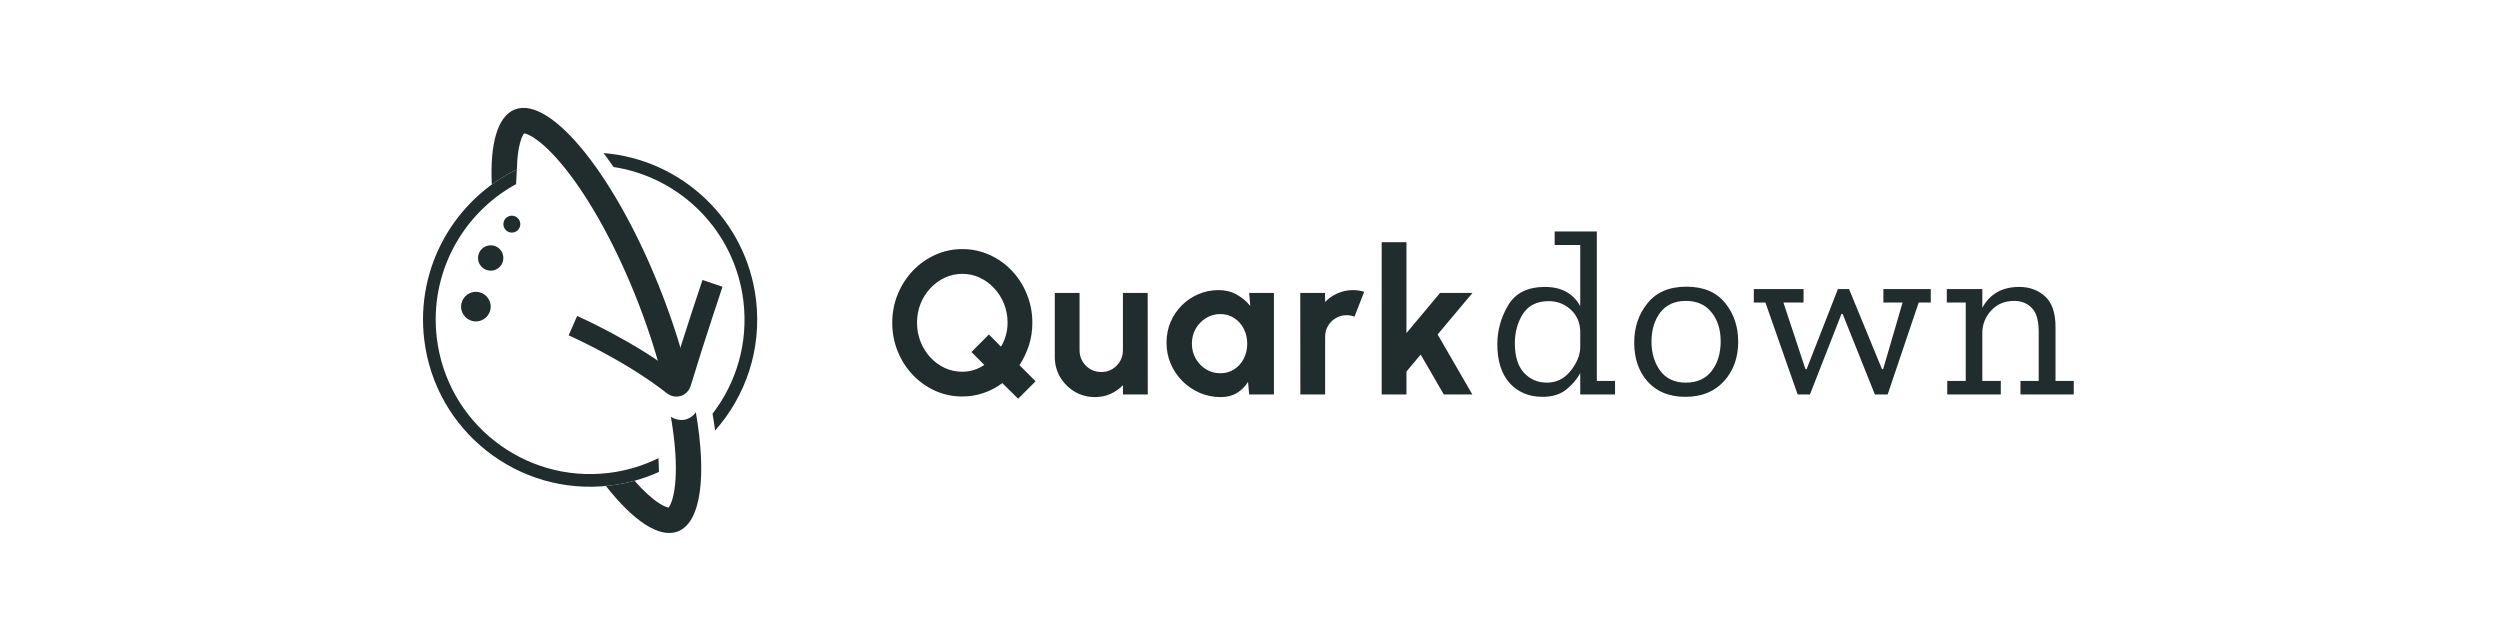
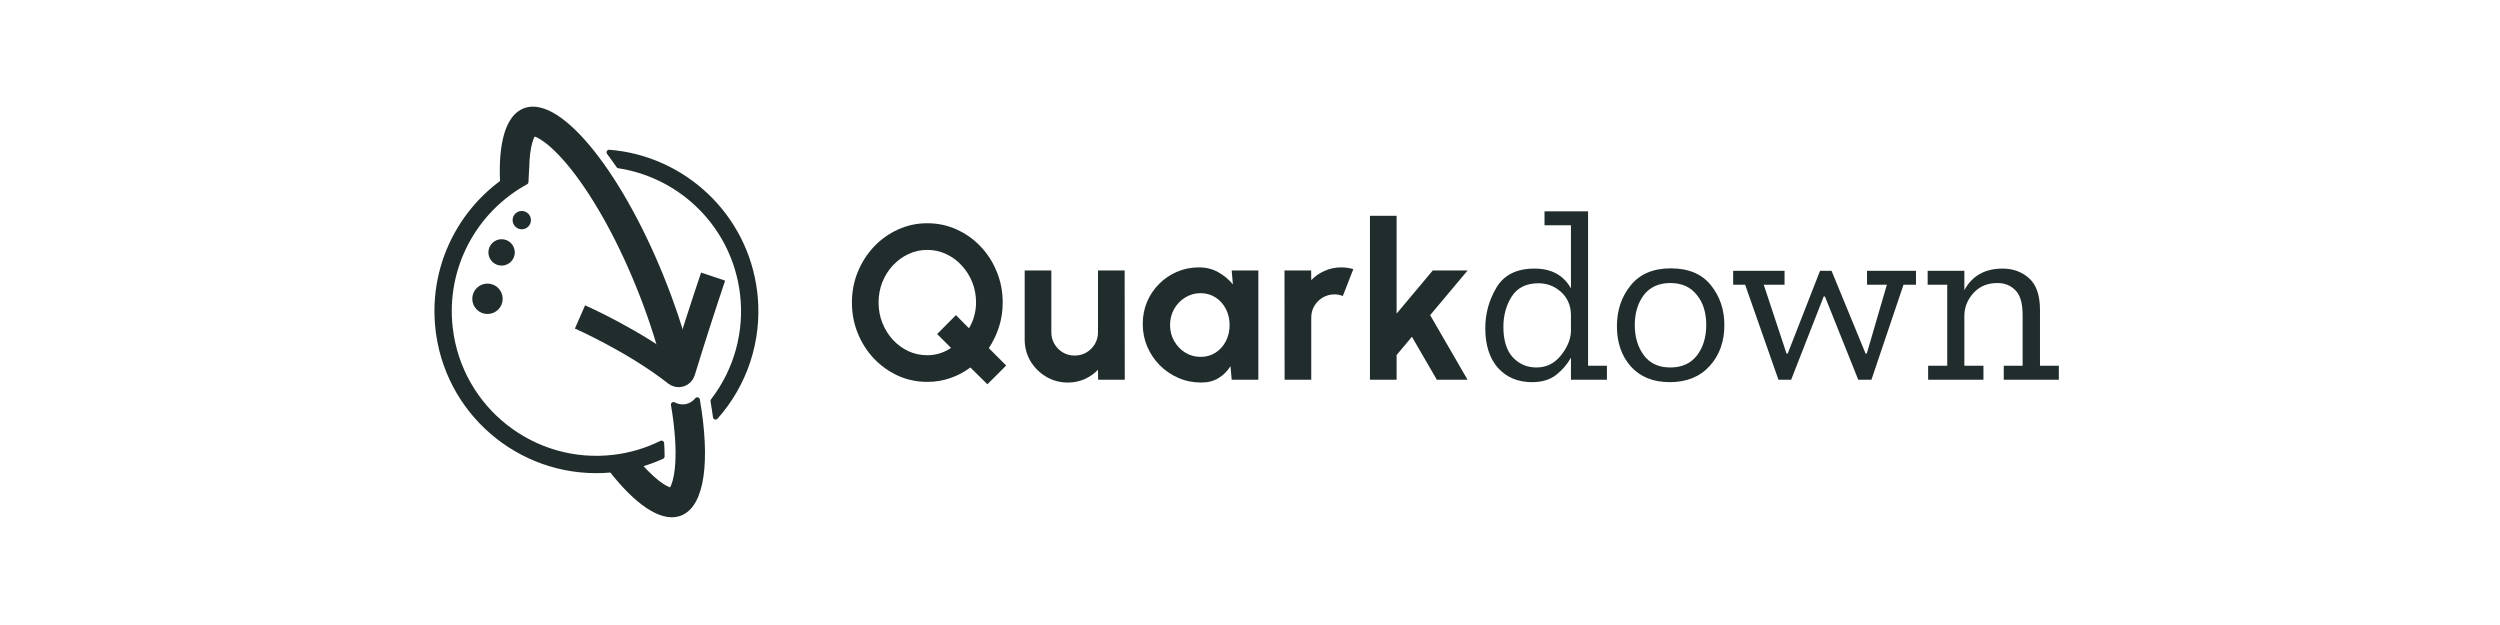
- <svg xmlns="http://www.w3.org/2000/svg" width="591" height="151" viewBox="0 0 591 151" fill="none">
-   <path fill-rule="evenodd" clip-rule="evenodd" d="M155.772 111.572C152.182 113.193 148.286 114.301 144.166 114.79C122.504 117.365 102.855 101.892 100.28 80.229C98.243 63.092 107.501 47.215 122.184 40.054C122.121 41.132 122.058 42.325 122.004 43.524C109.309 50.463 101.447 64.629 103.259 79.875C105.638 99.892 123.795 114.191 143.812 111.811C148.05 111.308 152.031 110.097 155.652 108.311C155.654 108.345 155.656 108.38 155.659 108.414C155.733 109.559 155.769 110.611 155.772 111.572ZM169.052 101.78C176.272 93.636 180.113 82.562 178.728 70.904C176.467 51.889 161.052 37.643 142.667 36.186C143.459 37.232 144.251 38.331 145.042 39.48C160.858 41.898 173.768 54.597 175.749 71.258C176.92 81.114 174.049 90.518 168.443 97.81C168.676 99.157 168.879 100.482 169.052 101.78Z" fill="#212D2D" />
-   <path fill-rule="evenodd" clip-rule="evenodd" d="M156.828 90.196C155.402 84.452 153.459 78.264 150.997 71.887C145.837 58.517 139.547 47.294 133.71 39.952C130.768 36.252 128.159 33.814 126.103 32.51C124.892 31.741 124.203 31.559 123.908 31.518C123.717 31.746 123.33 32.344 122.949 33.728C122.517 35.297 122.242 37.409 122.199 40.047C120.105 41.067 118.121 42.265 116.264 43.618C115.803 34.1 117.578 27.471 121.728 25.869C130.35 22.541 145.961 42.176 156.595 69.726C159.238 76.574 161.325 83.266 162.837 89.508C161.577 88.597 160.027 88.293 158.623 88.833C157.894 89.113 157.287 89.59 156.828 90.196ZM158.591 98.522C159.125 101.617 159.478 104.512 159.65 107.154C159.958 111.871 159.663 115.43 159.017 117.777C158.636 119.161 158.248 119.758 158.057 119.986C157.762 119.946 157.074 119.764 155.862 118.995C154.224 117.955 152.234 116.196 150.004 113.651C148.117 114.169 146.168 114.552 144.166 114.79C143.859 114.827 143.552 114.86 143.245 114.889C149.667 123.086 155.855 127.327 160.238 125.635C165.777 123.497 167.085 112.401 164.492 97.435C164.017 98.146 163.355 98.704 162.539 99.018C161.232 99.52 159.799 99.291 158.591 98.522ZM157.935 120.109L157.936 120.108L157.937 120.107C157.939 120.106 157.941 120.104 157.945 120.102C157.939 120.107 157.935 120.109 157.935 120.109ZM158.218 119.997C158.226 119.995 158.23 119.995 158.23 119.995C158.23 119.995 158.226 119.996 158.218 119.997ZM124.03 31.395C124.03 31.396 124.027 31.398 124.021 31.403C124.027 31.398 124.03 31.395 124.03 31.395ZM123.747 31.508C123.739 31.509 123.735 31.509 123.735 31.509C123.735 31.509 123.739 31.509 123.747 31.508Z" fill="#212D2D" />
-   <path d="M135.432 76.989C135.432 76.989 148.913 82.903 159.261 91.046C159.823 91.488 160.659 91.233 160.867 90.549C164.308 79.214 168.432 66.989 168.432 66.989" stroke="#212D2D" stroke-width="5" />
-   <circle cx="112.5" cy="72.488" r="3.5" fill="#212D2D" />
-   <circle cx="116" cy="60.988" r="3" fill="#212D2D" />
-   <circle cx="121" cy="52.988" r="2" fill="#212D2D" />
-   <path d="M240.688 94.26L236.944 90.564C235.632 91.556 234.168 92.332 232.552 92.892C230.952 93.452 229.264 93.732 227.488 93.732C225.216 93.732 223.08 93.284 221.08 92.388C219.08 91.476 217.32 90.228 215.8 88.644C214.28 87.044 213.088 85.188 212.224 83.076C211.36 80.964 210.928 78.708 210.928 76.308C210.928 73.908 211.36 71.66 212.224 69.564C213.088 67.452 214.28 65.596 215.8 63.996C217.32 62.396 219.08 61.148 221.08 60.252C223.08 59.34 225.216 58.884 227.488 58.884C229.776 58.884 231.92 59.34 233.92 60.252C235.92 61.148 237.68 62.396 239.2 63.996C240.72 65.596 241.904 67.452 242.752 69.564C243.616 71.66 244.048 73.908 244.048 76.308C244.048 78.18 243.776 79.964 243.232 81.66C242.688 83.34 241.944 84.892 241 86.316L244.816 90.132L240.688 94.26ZM227.488 87.876C228.416 87.876 229.328 87.74 230.224 87.468C231.12 87.18 231.944 86.78 232.696 86.268L229.648 83.22L233.776 79.068L236.632 81.948C237.144 81.116 237.528 80.22 237.784 79.26C238.056 78.3 238.192 77.316 238.192 76.308C238.192 74.708 237.912 73.212 237.352 71.82C236.792 70.428 236.016 69.204 235.024 68.148C234.048 67.076 232.912 66.244 231.616 65.652C230.336 65.044 228.96 64.74 227.488 64.74C226.016 64.74 224.632 65.044 223.336 65.652C222.04 66.26 220.896 67.1 219.904 68.172C218.928 69.228 218.16 70.452 217.6 71.844C217.056 73.236 216.784 74.724 216.784 76.308C216.784 77.892 217.064 79.388 217.624 80.796C218.184 82.188 218.952 83.42 219.928 84.492C220.92 85.548 222.056 86.38 223.336 86.988C224.632 87.58 226.016 87.876 227.488 87.876ZM249.352 84.372V69.252H255.208V82.836C255.208 83.78 255.44 84.644 255.904 85.428C256.368 86.196 256.984 86.812 257.752 87.276C258.536 87.724 259.392 87.948 260.32 87.948C261.28 87.948 262.144 87.724 262.912 87.276C263.68 86.812 264.296 86.196 264.76 85.428C265.224 84.644 265.456 83.78 265.456 82.836V69.252H271.312L271.336 93.252H265.48L265.456 91.068C264.624 91.932 263.64 92.62 262.504 93.132C261.368 93.628 260.152 93.876 258.856 93.876C257.112 93.876 255.52 93.452 254.08 92.604C252.64 91.74 251.488 90.596 250.624 89.172C249.776 87.732 249.352 86.132 249.352 84.372ZM295.301 69.252H301.157V93.252H295.301L295.037 90.276C294.381 91.348 293.509 92.22 292.421 92.892C291.349 93.548 290.077 93.876 288.605 93.876C286.829 93.876 285.165 93.54 283.613 92.868C282.061 92.196 280.693 91.268 279.509 90.084C278.341 88.9 277.421 87.532 276.749 85.98C276.093 84.428 275.765 82.764 275.765 80.988C275.765 79.276 276.077 77.668 276.701 76.164C277.341 74.66 278.229 73.34 279.365 72.204C280.501 71.068 281.813 70.18 283.301 69.54C284.789 68.9 286.389 68.58 288.101 68.58C289.685 68.58 291.101 68.932 292.349 69.636C293.613 70.34 294.685 71.236 295.565 72.324L295.301 69.252ZM288.461 88.236C289.709 88.236 290.813 87.924 291.773 87.3C292.733 86.676 293.485 85.836 294.029 84.78C294.573 83.708 294.845 82.532 294.845 81.252C294.845 79.956 294.573 78.78 294.029 77.724C293.485 76.652 292.725 75.804 291.749 75.18C290.789 74.556 289.693 74.244 288.461 74.244C287.229 74.244 286.101 74.564 285.077 75.204C284.069 75.828 283.261 76.668 282.653 77.724C282.061 78.78 281.765 79.956 281.765 81.252C281.765 82.548 282.069 83.724 282.677 84.78C283.285 85.836 284.093 86.676 285.101 87.3C286.125 87.924 287.245 88.236 288.461 88.236ZM307.404 93.252L307.38 69.252H313.236L313.26 71.388C314.076 70.524 315.052 69.844 316.188 69.348C317.324 68.836 318.548 68.58 319.86 68.58C320.74 68.58 321.62 68.708 322.5 68.964L320.196 74.868C319.588 74.628 318.98 74.508 318.372 74.508C317.428 74.508 316.564 74.74 315.78 75.204C315.012 75.652 314.396 76.268 313.932 77.052C313.484 77.82 313.26 78.676 313.26 79.62V93.252H307.404ZM348.064 93.252H341.32L335.848 83.82L332.488 87.828V93.252H326.632V57.252H332.488V78.732L340.432 69.252H348.088L339.856 79.068L348.064 93.252ZM381.8 93.252H373.568V88.212C372.746 89.706 371.626 91.012 370.208 92.132C368.789 93.252 366.941 93.812 364.664 93.812C361.453 93.812 358.858 92.73 356.88 90.564C354.938 88.362 353.968 85.319 353.968 81.436C353.968 78.114 354.826 75.015 356.544 72.14C358.261 69.266 361.154 67.828 365.224 67.828C369.106 67.828 371.888 69.34 373.568 72.364V57.916H367.52V54.724H377.488V90.06H381.8V93.252ZM373.568 82.22V78.244C373.493 76.154 372.728 74.455 371.272 73.148C369.816 71.842 368.098 71.188 366.12 71.188C363.357 71.188 361.322 72.196 360.016 74.212C358.746 76.228 358.112 78.543 358.112 81.156C358.112 84.218 358.821 86.532 360.24 88.1C361.696 89.668 363.506 90.452 365.672 90.452C367.912 90.452 369.76 89.556 371.216 87.764C372.709 85.935 373.493 84.087 373.568 82.22ZM410.91 80.764C410.91 84.535 409.79 87.652 407.55 90.116C405.31 92.58 402.267 93.812 398.422 93.812C394.651 93.812 391.683 92.618 389.518 90.228C387.39 87.839 386.326 84.759 386.326 80.988C386.326 77.367 387.371 74.268 389.462 71.692C391.553 69.079 394.614 67.772 398.646 67.772C402.715 67.772 405.777 69.06 407.83 71.636C409.883 74.175 410.91 77.218 410.91 80.764ZM406.766 80.708C406.766 77.871 406.038 75.575 404.582 73.82C403.163 72.028 401.147 71.132 398.534 71.132C395.921 71.132 393.905 72.047 392.486 73.876C391.105 75.706 390.414 78.002 390.414 80.764C390.414 83.49 391.105 85.786 392.486 87.652C393.867 89.519 395.883 90.452 398.534 90.452C401.185 90.452 403.219 89.538 404.638 87.708C406.057 85.842 406.766 83.508 406.766 80.708ZM456.434 71.524H453.578L446.242 93.252H443.218L435.602 74.212H435.322L427.874 93.252H424.962L417.346 71.524H414.602V68.332H426.362V71.524H421.602L426.81 87.26H427.09L434.482 68.332H437.114L444.898 87.26H445.178L449.77 71.524H445.234V68.332H456.434V71.524ZM490.237 93.252H477.637V90.06H481.949V78.468C481.949 75.78 481.408 73.895 480.325 72.812C479.242 71.692 477.861 71.132 476.181 71.132C473.941 71.132 472.13 71.879 470.749 73.372C469.405 74.828 468.696 76.508 468.621 78.412V90.06H472.989V93.252H460.333V90.06H464.701V71.524H460.221V68.332H468.621V72.756C470.413 69.471 473.325 67.828 477.357 67.828C479.784 67.828 481.818 68.575 483.461 70.068C485.104 71.562 485.925 73.97 485.925 77.292V90.06H490.237V93.252Z" fill="#212D2D" />
+ <svg xmlns="http://www.w3.org/2000/svg" width="572" height="143" viewBox="0 0 572 143" fill="none">
+   <path d="M120.474 38.427C120.418 39.426 120.362 40.527 120.309 41.635C108.593 48.042 101.332 61.111 103.006 75.181C105.204 93.656 121.96 106.85 140.435 104.654C144.235 104.206 147.929 103.11 151.359 101.413C151.359 101.448 151.361 101.484 151.367 101.519C151.434 102.573 151.456 103.547 151.459 104.434C148.067 105.967 144.458 106.968 140.761 107.402L139.824 107.502C120.515 109.302 103.157 95.63 100.381 76.439L100.258 75.504C98.378 59.688 106.922 45.035 120.474 38.427ZM139.375 34.859C156.343 36.204 170.575 49.35 172.662 66.902L172.762 67.834C173.227 72.803 172.665 77.815 171.109 82.558C169.554 87.301 167.039 91.673 163.722 95.402C163.559 94.171 163.373 92.943 163.164 91.72C168.536 84.756 170.961 75.961 169.914 67.228C168.084 51.85 156.168 40.137 141.573 37.905C140.839 36.845 140.106 35.83 139.375 34.859ZM159.537 91.499C161.906 105.254 160.698 115.447 155.599 117.413L155.216 117.545C151.2 118.73 145.663 114.825 139.916 107.491C140.199 107.465 140.482 107.436 140.764 107.405C142.611 107.184 144.41 106.819 146.151 106.345C148.212 108.694 150.048 110.328 151.559 111.288C152.67 111.991 153.306 112.153 153.582 112.194C153.758 111.982 154.12 111.433 154.472 110.161C155.069 107.996 155.336 104.707 155.055 100.356C154.873 97.752 154.557 95.159 154.106 92.587C154.993 93.081 156.027 93.243 157.022 93.044C158.018 92.845 158.909 92.297 159.537 91.499ZM120.055 25.339C128.014 22.27 142.421 40.388 152.234 65.814L153.13 68.191C155.024 73.307 156.627 78.526 157.933 83.823C157.072 83.273 156.041 83.051 155.03 83.197C154.018 83.343 153.093 83.847 152.421 84.618C150.987 78.909 149.201 73.295 147.071 67.808C142.307 55.471 136.499 45.111 131.115 38.335C128.401 34.923 125.991 32.672 124.094 31.467C122.979 30.762 122.343 30.597 122.069 30.558C121.891 30.773 121.531 31.322 121.182 32.591C120.783 34.042 120.532 35.992 120.493 38.424C118.559 39.369 116.734 40.468 115.017 41.721C114.591 32.934 116.222 26.817 120.055 25.339Z" fill="#212D2D" stroke="#212D2D" stroke-width="1.2" stroke-linejoin="round" />
+   <path d="M132.7 72.517C132.7 72.517 145.141 77.973 154.692 85.488C154.812 85.583 154.953 85.647 155.103 85.675C155.253 85.703 155.407 85.694 155.553 85.649C155.699 85.604 155.832 85.524 155.94 85.417C156.048 85.309 156.128 85.176 156.173 85.031C158.405 77.752 160.733 70.504 163.155 63.287" stroke="#212D2D" stroke-width="5.8" />
+   <path d="M111.536 71.594C113.32 71.594 114.766 70.147 114.766 68.364C114.766 66.579 113.32 65.133 111.536 65.133C109.752 65.133 108.306 66.579 108.306 68.364C108.306 70.147 109.752 71.594 111.536 71.594Z" fill="#212D2D" stroke="#212D2D" stroke-width="0.5" />
+   <path d="M114.766 60.52C116.296 60.52 117.536 59.279 117.536 57.75C117.536 56.22 116.296 54.98 114.766 54.98C113.237 54.98 111.996 56.22 111.996 57.75C111.996 59.279 113.237 60.52 114.766 60.52Z" fill="#212D2D" stroke="#212D2D" stroke-width="0.5" />
+   <path d="M119.38 52.212C120.4 52.212 121.227 51.386 121.227 50.366C121.227 49.346 120.4 48.519 119.38 48.519C118.36 48.519 117.534 49.346 117.534 50.366C117.534 51.386 118.36 52.212 119.38 52.212Z" fill="#212D2D" stroke="#212D2D" stroke-width="0.5" />
+   <path d="M225.92 87.927L222.02 84.077C220.654 85.111 219.129 85.919 217.445 86.502C215.779 87.085 214.02 87.377 212.17 87.377C209.804 87.377 207.579 86.91 205.495 85.977C203.412 85.027 201.579 83.727 199.995 82.077C198.412 80.41 197.17 78.477 196.27 76.277C195.37 74.077 194.92 71.727 194.92 69.227C194.92 66.727 195.37 64.385 196.27 62.202C197.17 60.002 198.412 58.069 199.995 56.402C201.579 54.736 203.412 53.435 205.495 52.502C207.579 51.552 209.804 51.077 212.17 51.077C214.554 51.077 216.787 51.552 218.87 52.502C220.954 53.435 222.787 54.736 224.37 56.402C225.954 58.069 227.187 60.002 228.07 62.202C228.97 64.385 229.42 66.727 229.42 69.227C229.42 71.177 229.137 73.035 228.57 74.802C228.004 76.552 227.229 78.169 226.245 79.652L230.22 83.627L225.92 87.927ZM212.17 81.277C213.137 81.277 214.087 81.135 215.02 80.852C215.954 80.552 216.812 80.135 217.595 79.602L214.42 76.427L218.72 72.102L221.695 75.102C222.229 74.236 222.629 73.302 222.895 72.302C223.179 71.302 223.32 70.277 223.32 69.227C223.32 67.561 223.029 66.002 222.445 64.552C221.862 63.102 221.054 61.827 220.02 60.727C219.004 59.611 217.82 58.744 216.47 58.127C215.137 57.494 213.704 57.177 212.17 57.177C210.637 57.177 209.195 57.494 207.845 58.127C206.495 58.761 205.304 59.636 204.27 60.752C203.254 61.852 202.454 63.127 201.87 64.577C201.304 66.027 201.02 67.577 201.02 69.227C201.02 70.877 201.312 72.436 201.895 73.902C202.479 75.352 203.279 76.635 204.295 77.752C205.329 78.852 206.512 79.719 207.845 80.352C209.195 80.969 210.637 81.277 212.17 81.277ZM234.446 77.627V61.877H240.546V76.027C240.546 77.01 240.788 77.91 241.271 78.727C241.754 79.527 242.396 80.169 243.196 80.652C244.013 81.119 244.904 81.352 245.871 81.352C246.871 81.352 247.771 81.119 248.571 80.652C249.371 80.169 250.013 79.527 250.496 78.727C250.979 77.91 251.221 77.01 251.221 76.027V61.877H257.321L257.346 86.877H251.246L251.221 84.602C250.354 85.502 249.329 86.219 248.146 86.752C246.963 87.269 245.696 87.527 244.346 87.527C242.529 87.527 240.871 87.085 239.371 86.202C237.871 85.302 236.671 84.111 235.771 82.627C234.888 81.127 234.446 79.46 234.446 77.627ZM281.81 61.877H287.91V86.877H281.81L281.535 83.777C280.851 84.894 279.943 85.802 278.81 86.502C277.693 87.186 276.368 87.527 274.835 87.527C272.985 87.527 271.251 87.177 269.635 86.477C268.018 85.777 266.593 84.811 265.36 83.577C264.143 82.344 263.185 80.919 262.485 79.302C261.801 77.686 261.46 75.952 261.46 74.102C261.46 72.319 261.785 70.644 262.435 69.077C263.101 67.51 264.026 66.135 265.21 64.952C266.393 63.769 267.76 62.844 269.31 62.177C270.86 61.511 272.526 61.177 274.31 61.177C275.96 61.177 277.435 61.544 278.735 62.277C280.051 63.011 281.168 63.944 282.085 65.077L281.81 61.877ZM274.685 81.652C275.985 81.652 277.135 81.327 278.135 80.677C279.135 80.027 279.918 79.152 280.485 78.052C281.051 76.936 281.335 75.71 281.335 74.377C281.335 73.027 281.051 71.802 280.485 70.702C279.918 69.585 279.126 68.702 278.11 68.052C277.11 67.402 275.968 67.077 274.685 67.077C273.401 67.077 272.226 67.41 271.16 68.077C270.11 68.727 269.268 69.602 268.635 70.702C268.018 71.802 267.71 73.027 267.71 74.377C267.71 75.727 268.026 76.952 268.66 78.052C269.293 79.152 270.135 80.027 271.185 80.677C272.251 81.327 273.418 81.652 274.685 81.652ZM293.916 86.877L293.891 61.877H299.991L300.016 64.102C300.866 63.202 301.883 62.494 303.066 61.977C304.25 61.444 305.525 61.177 306.891 61.177C307.808 61.177 308.725 61.31 309.641 61.577L307.241 67.727C306.608 67.477 305.975 67.352 305.341 67.352C304.358 67.352 303.458 67.594 302.641 68.077C301.841 68.544 301.2 69.186 300.716 70.002C300.25 70.802 300.016 71.694 300.016 72.677V86.877H293.916ZM335.771 86.877H328.746L323.046 77.052L319.546 81.227V86.877H313.446V49.377H319.546V71.752L327.821 61.877H335.796L327.221 72.102L335.771 86.877ZM367.664 86.877H359.432V81.837C358.61 83.331 357.49 84.637 356.072 85.757C354.653 86.877 352.805 87.437 350.528 87.437C347.317 87.437 344.722 86.355 342.744 84.189C340.802 81.987 339.832 78.944 339.832 75.061C339.832 71.739 340.69 68.64 342.408 65.765C344.125 62.891 347.018 61.453 351.088 61.453C354.97 61.453 357.752 62.965 359.432 65.989V51.541H353.384V48.349H363.352V83.685H367.664V86.877ZM359.432 75.845V71.869C359.357 69.778 358.592 68.08 357.136 66.773C355.68 65.466 353.962 64.813 351.984 64.813C349.221 64.813 347.186 65.821 345.88 67.837C344.61 69.853 343.976 72.168 343.976 74.781C343.976 77.843 344.685 80.157 346.104 81.725C347.56 83.293 349.37 84.077 351.536 84.077C353.776 84.077 355.624 83.181 357.08 81.389C358.573 79.56 359.357 77.712 359.432 75.845ZM394.534 74.389C394.534 78.16 393.414 81.277 391.174 83.741C388.934 86.205 385.891 87.437 382.046 87.437C378.275 87.437 375.307 86.243 373.142 83.853C371.014 81.464 369.95 78.384 369.95 74.613C369.95 70.992 370.995 67.893 373.086 65.317C375.177 62.704 378.238 61.397 382.27 61.397C386.339 61.397 389.401 62.685 391.454 65.261C393.507 67.8 394.534 70.843 394.534 74.389ZM390.39 74.333C390.39 71.496 389.662 69.2 388.206 67.445C386.787 65.653 384.771 64.757 382.158 64.757C379.545 64.757 377.529 65.672 376.11 67.501C374.729 69.331 374.038 71.626 374.038 74.389C374.038 77.115 374.729 79.41 376.11 81.277C377.491 83.144 379.507 84.077 382.158 84.077C384.809 84.077 386.843 83.162 388.262 81.333C389.681 79.466 390.39 77.133 390.39 74.333ZM438.378 65.149H435.522L428.186 86.877H425.162L417.546 67.837H417.266L409.818 86.877H406.906L399.29 65.149H396.546V61.957H408.306V65.149H403.546L408.754 80.885H409.034L416.426 61.957H419.058L426.842 80.885H427.122L431.714 65.149H427.178V61.957H438.378V65.149ZM471.061 86.877H458.461V83.685H462.773V72.093C462.773 69.405 462.232 67.52 461.149 66.437C460.066 65.317 458.685 64.757 457.005 64.757C454.765 64.757 452.954 65.504 451.573 66.997C450.229 68.453 449.52 70.133 449.445 72.037V83.685H453.813V86.877H441.157V83.685H445.525V65.149H441.045V61.957H449.445V66.381C451.237 63.096 454.149 61.453 458.181 61.453C460.608 61.453 462.642 62.2 464.285 63.693C465.928 65.186 466.749 67.594 466.749 70.917V83.685H471.061V86.877Z" fill="#212D2D" />
</svg>
